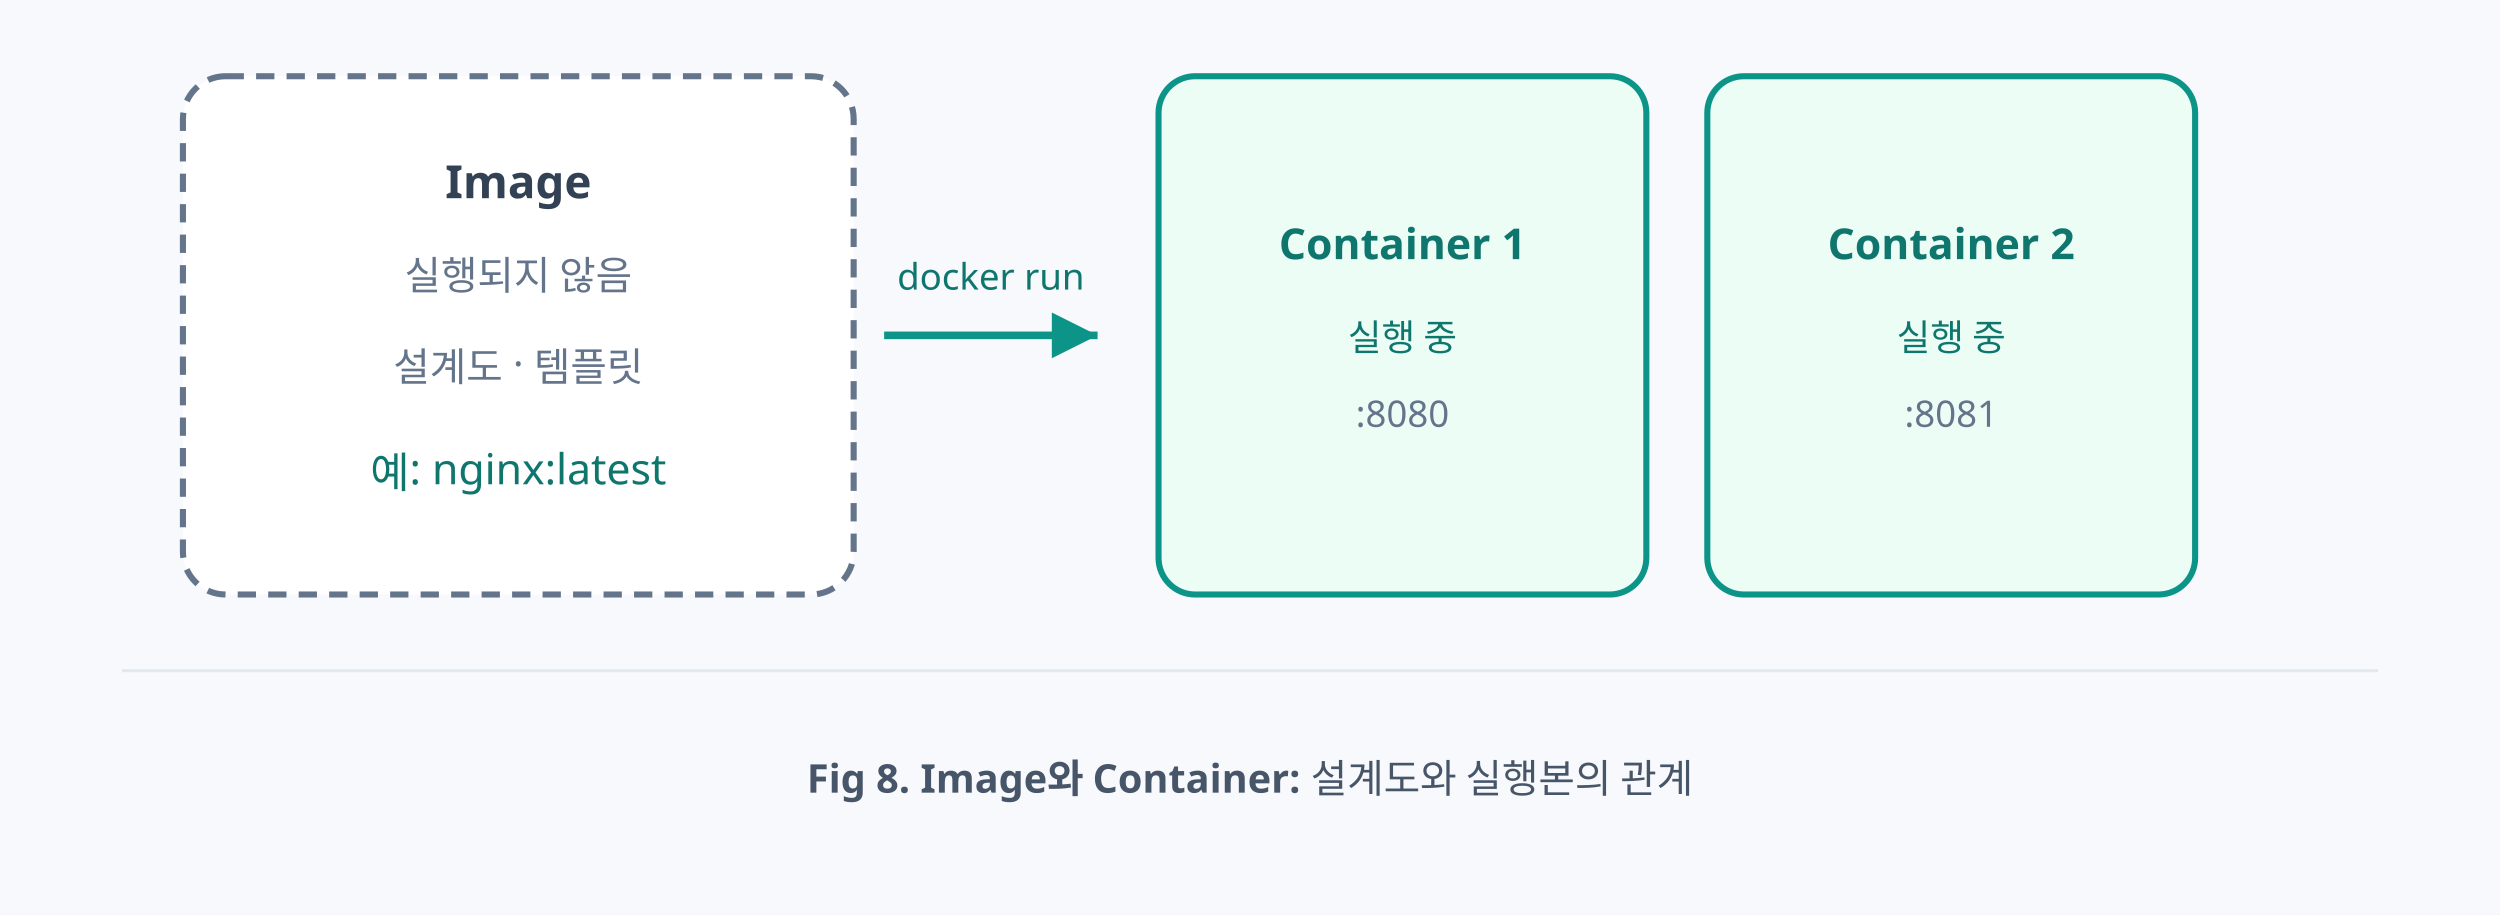
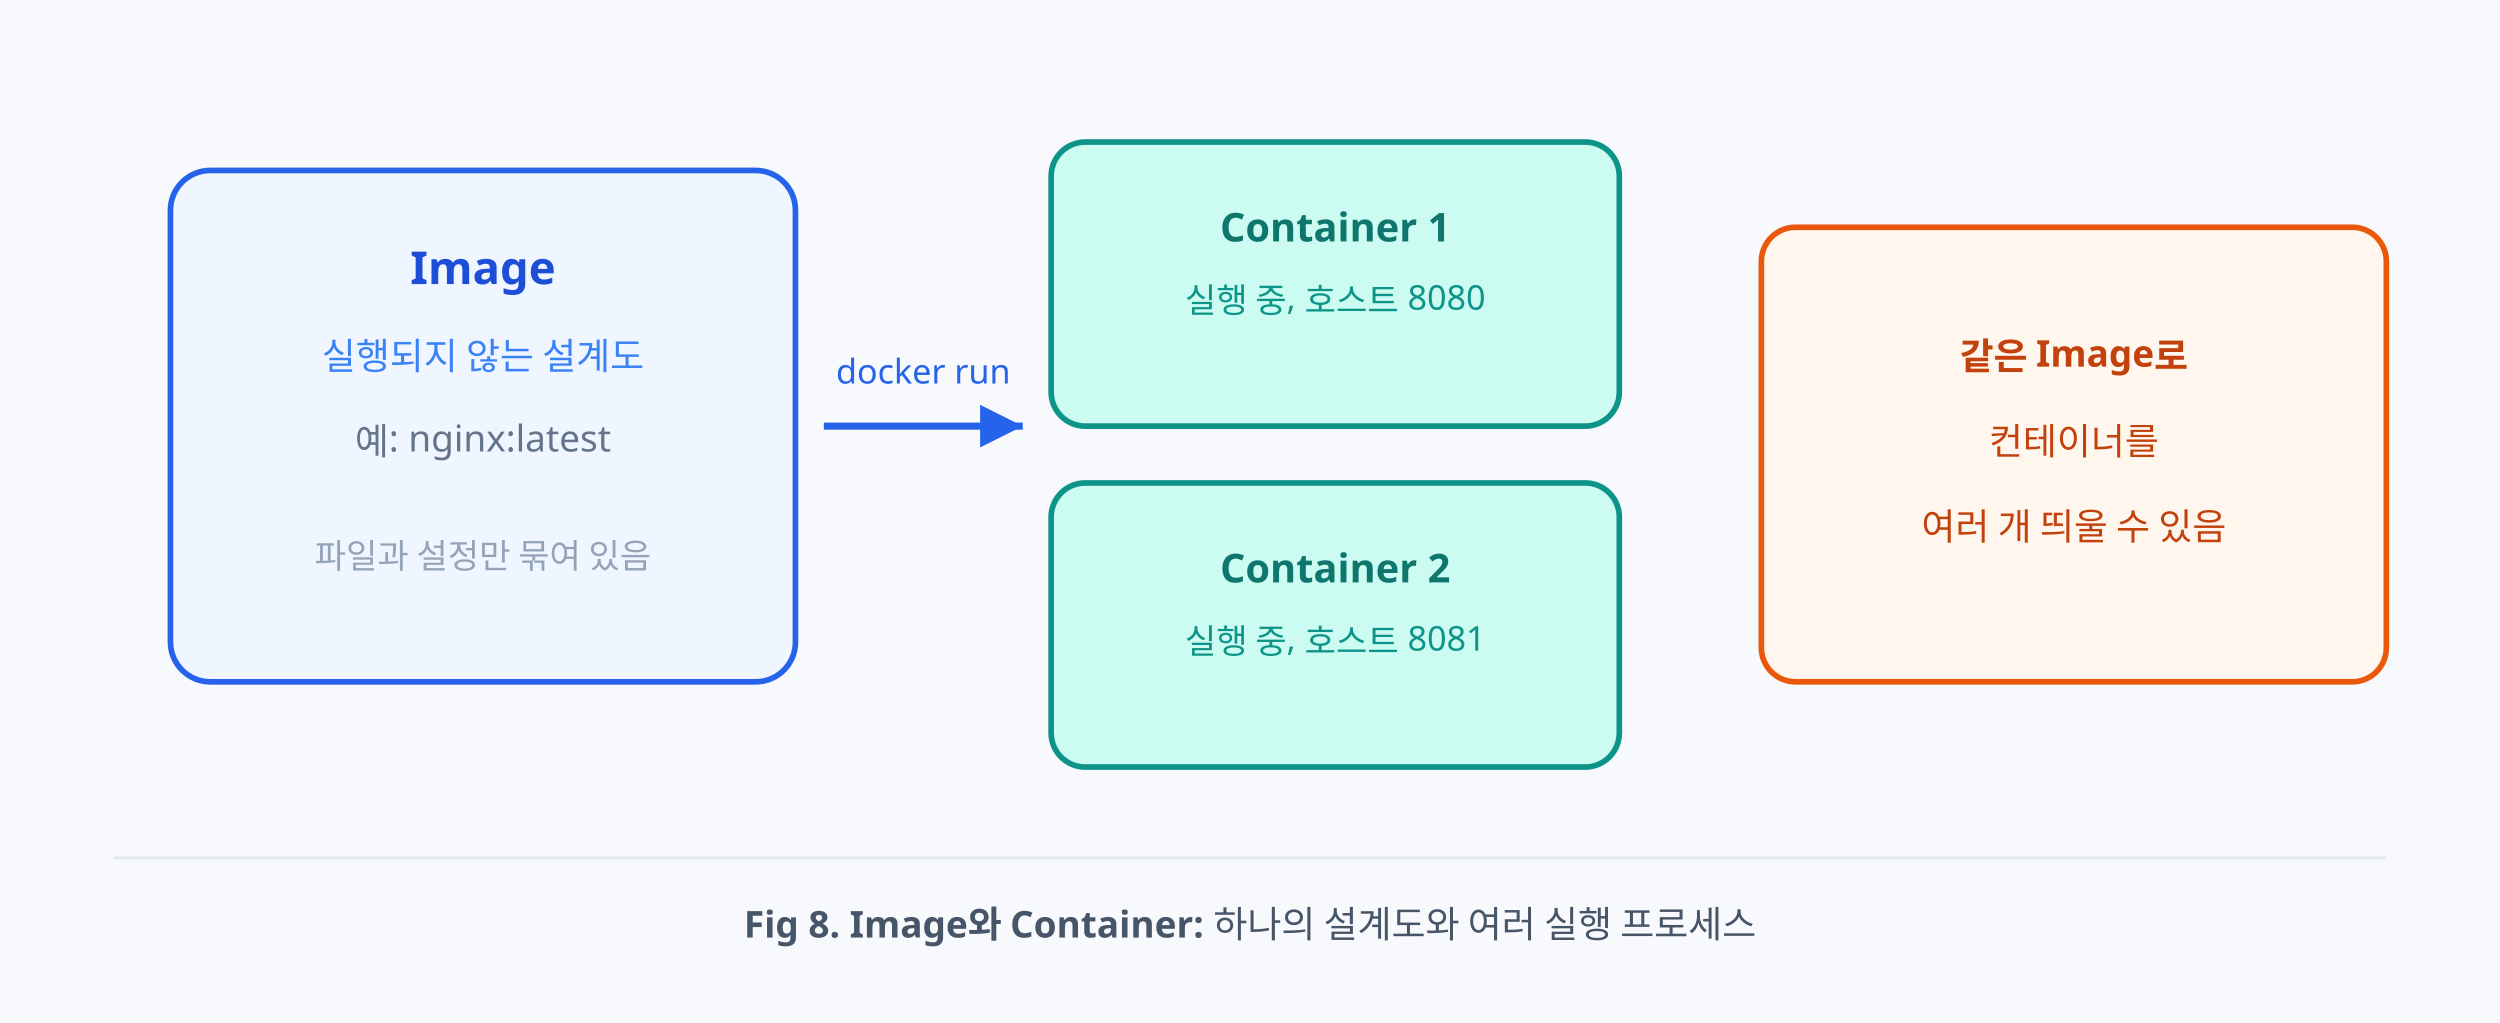
- <svg xmlns="http://www.w3.org/2000/svg" width="820" height="300" viewBox="0 0 820 300">
-   <rect width="820" height="300" fill="#F7F9FC" />
-   <rect x="60" y="25" width="220" height="170" rx="14" fill="#FFFFFF" stroke="#64748B" stroke-width="2" stroke-dasharray="6 4" />
-   <text x="170" y="65" text-anchor="middle" font-family="Apple SD Gothic Neo, Noto Sans KR, sans-serif" font-size="15" fill="#334155" font-weight="600">Image</text>
-   <text x="170" y="95" text-anchor="middle" font-family="Apple SD Gothic Neo, Noto Sans KR, sans-serif" font-size="13" fill="#64748B">실행되지 않음</text>
-   <text x="170" y="125" text-anchor="middle" font-family="Apple SD Gothic Neo, Noto Sans KR, sans-serif" font-size="13" fill="#64748B">설계도 · 템플릿</text>
-   <text x="170" y="160" text-anchor="middle" font-family="Apple SD Gothic Neo, Noto Sans KR, sans-serif" font-size="14" fill="#0F766E">예: nginx:latest</text>
+ <svg xmlns="http://www.w3.org/2000/svg" width="880" height="360" viewBox="0 0 880 360">
+   <rect width="880" height="360" fill="#F7F9FC" />
  <defs>
-     <marker id="a3" markerWidth="8" markerHeight="8" refX="6" refY="3" orient="auto">
-       <path d="M0,0 L6,3 L0,6 Z" fill="#0D9488" />
+     <marker id="a" markerWidth="8" markerHeight="8" refX="6" refY="3" orient="auto">
+       <path d="M0,0 L6,3 L0,6 Z" fill="#2563EB" />
    </marker>
  </defs>
-   <line x1="290" y1="110" x2="360" y2="110" stroke="#0D9488" stroke-width="2.5" marker-end="url(#a3)" />
-   <text x="325" y="95" text-anchor="middle" font-family="Apple SD Gothic Neo, Noto Sans KR, sans-serif" font-size="12" fill="#0F766E">docker run</text>
-   <rect x="380" y="25" width="160" height="170" rx="12" fill="#ECFDF5" stroke="#0D9488" stroke-width="2" />
-   <text x="460" y="85" text-anchor="middle" font-family="Apple SD Gothic Neo, Noto Sans KR, sans-serif" font-size="14" fill="#0F766E" font-weight="600">Container 1</text>
-   <text x="460" y="115" text-anchor="middle" font-family="Apple SD Gothic Neo, Noto Sans KR, sans-serif" font-size="12" fill="#0F766E">실행 중</text>
-   <text x="460" y="140" text-anchor="middle" font-family="Apple SD Gothic Neo, Noto Sans KR, sans-serif" font-size="12" fill="#64748B">:8080</text>
-   <rect x="560" y="25" width="160" height="170" rx="12" fill="#ECFDF5" stroke="#0D9488" stroke-width="2" />
-   <text x="640" y="85" text-anchor="middle" font-family="Apple SD Gothic Neo, Noto Sans KR, sans-serif" font-size="14" fill="#0F766E" font-weight="600">Container 2</text>
-   <text x="640" y="115" text-anchor="middle" font-family="Apple SD Gothic Neo, Noto Sans KR, sans-serif" font-size="12" fill="#0F766E">실행 중</text>
-   <text x="640" y="140" text-anchor="middle" font-family="Apple SD Gothic Neo, Noto Sans KR, sans-serif" font-size="12" fill="#64748B">:8081</text>
-   <line x1="40" y1="220" x2="780" y2="220" stroke="#E2E8F0" stroke-width="1" />
-   <text x="410" y="260" text-anchor="middle" font-family="Apple SD Gothic Neo, Noto Sans KR, sans-serif" font-size="13" fill="#475569">
+   <rect x="60" y="60" width="220" height="180" rx="14" fill="#EFF6FF" stroke="#2563EB" stroke-width="2" />
+   <text x="170" y="100" text-anchor="middle" font-family="Apple SD Gothic Neo, Noto Sans KR, sans-serif" font-size="16" fill="#1D4ED8" font-weight="600">Image</text>
+   <text x="170" y="130" text-anchor="middle" font-family="Apple SD Gothic Neo, Noto Sans KR, sans-serif" font-size="13" fill="#3B82F6">실행되지 않는 설계도</text>
+   <text x="170" y="160" text-anchor="middle" font-family="Apple SD Gothic Neo, Noto Sans KR, sans-serif" font-size="13" fill="#64748B">예: nginx:latest</text>
+   <text x="170" y="200" text-anchor="middle" font-family="Apple SD Gothic Neo, Noto Sans KR, sans-serif" font-size="12" fill="#94A3B8">파일과 설정만 묶여 있음</text>
+   <path d="M290 150 H360" fill="none" stroke="#2563EB" stroke-width="2.5" marker-end="url(#a)" />
+   <text x="325" y="135" text-anchor="middle" font-family="Apple SD Gothic Neo, Noto Sans KR, sans-serif" font-size="12" fill="#2563EB">docker run</text>
+   <rect x="370" y="50" width="200" height="100" rx="12" fill="#CCFBF1" stroke="#0D9488" stroke-width="2" />
+   <text x="470" y="85" text-anchor="middle" font-family="Apple SD Gothic Neo, Noto Sans KR, sans-serif" font-size="14" fill="#0F766E" font-weight="600">Container 1</text>
+   <text x="470" y="110" text-anchor="middle" font-family="Apple SD Gothic Neo, Noto Sans KR, sans-serif" font-size="12" fill="#0D9488">실행 중, 호스트 8080</text>
+   <rect x="370" y="170" width="200" height="100" rx="12" fill="#CCFBF1" stroke="#0D9488" stroke-width="2" />
+   <text x="470" y="205" text-anchor="middle" font-family="Apple SD Gothic Neo, Noto Sans KR, sans-serif" font-size="14" fill="#0F766E" font-weight="600">Container 2</text>
+   <text x="470" y="230" text-anchor="middle" font-family="Apple SD Gothic Neo, Noto Sans KR, sans-serif" font-size="12" fill="#0D9488">실행 중, 호스트 8081</text>
+   <rect x="620" y="80" width="220" height="160" rx="12" fill="#FFF7ED" stroke="#EA580C" stroke-width="2" />
+   <text x="730" y="130" text-anchor="middle" font-family="Apple SD Gothic Neo, Noto Sans KR, sans-serif" font-size="13" fill="#C2410C" font-weight="600">같은 Image로</text>
+   <text x="730" y="160" text-anchor="middle" font-family="Apple SD Gothic Neo, Noto Sans KR, sans-serif" font-size="13" fill="#C2410C">컨테이너를</text>
+   <text x="730" y="190" text-anchor="middle" font-family="Apple SD Gothic Neo, Noto Sans KR, sans-serif" font-size="13" fill="#C2410C">여러 개 띄울 수 있음</text>
+   <line x1="40" y1="302" x2="840" y2="302" stroke="#E2E8F0" stroke-width="1" />
+   <text x="440" y="330" text-anchor="middle" font-family="Apple SD Gothic Neo, Noto Sans KR, sans-serif" font-size="13" fill="#475569">
    <tspan font-weight="600">Fig 8. Image와 Container:</tspan>
-     <tspan> 설계도와 실행본의 관계</tspan>
+     <tspan> 하나의 설계도와 여러 실행 프로세스</tspan>
  </text>
</svg>
